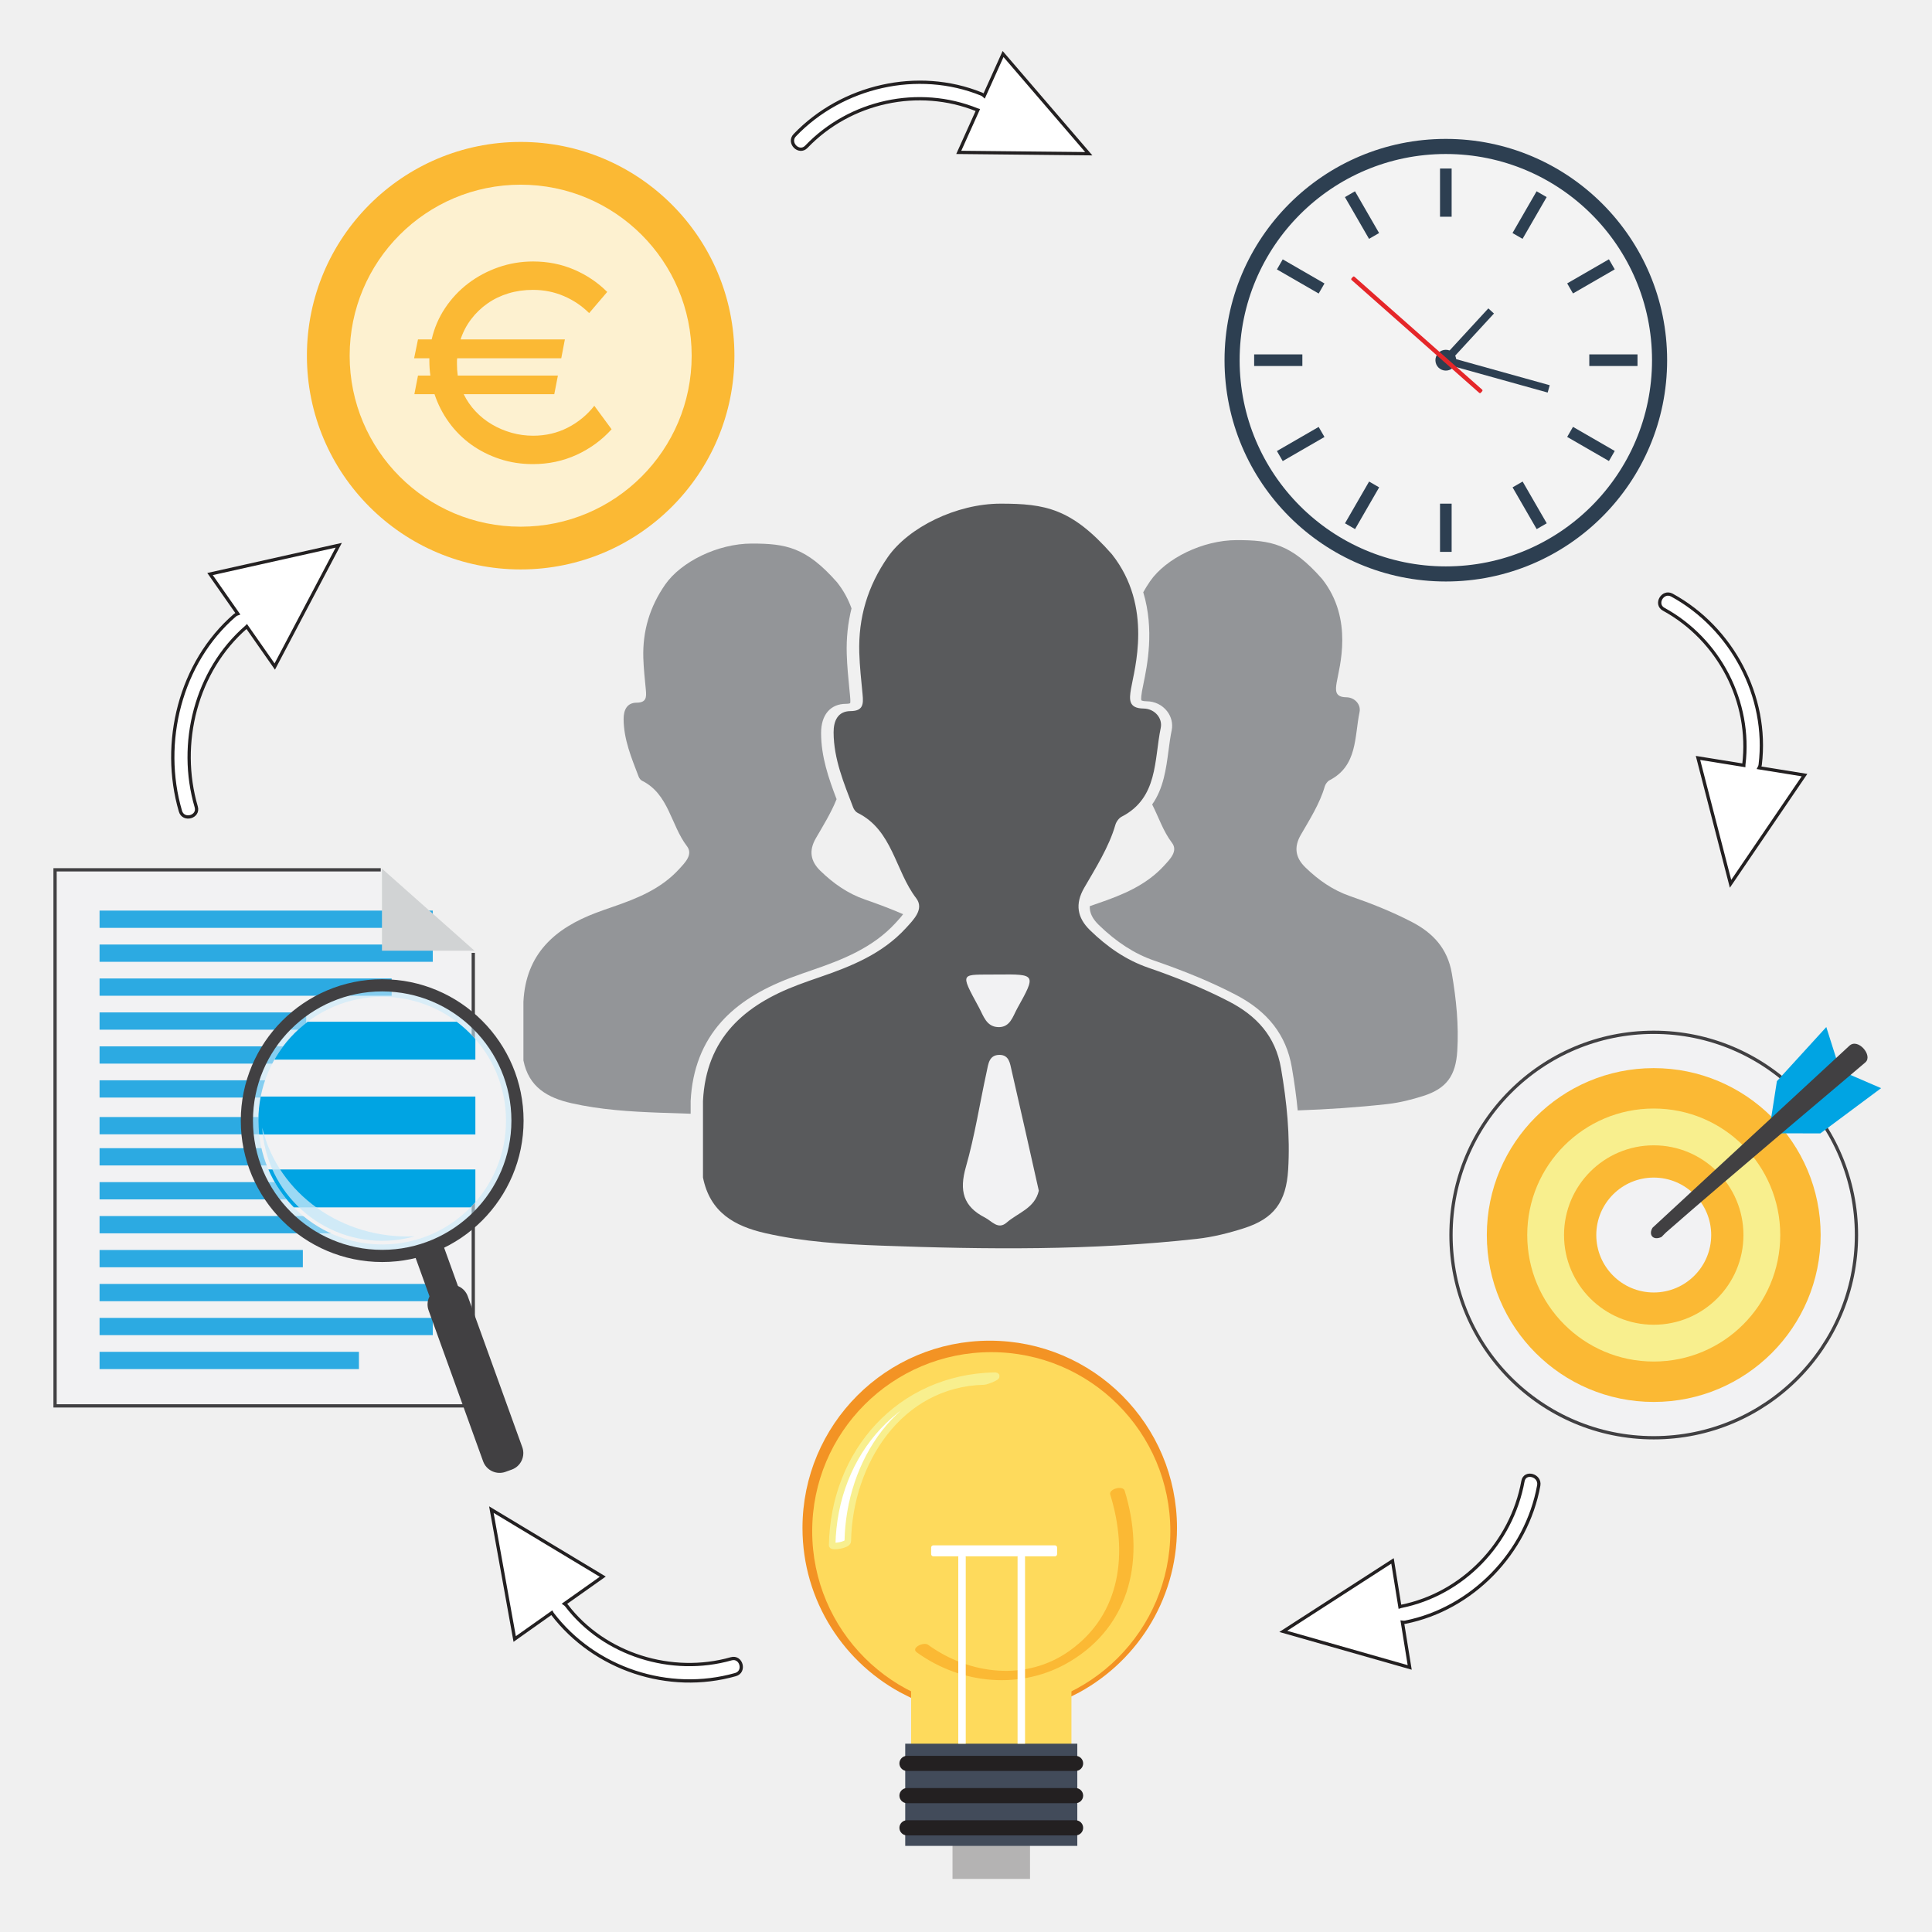
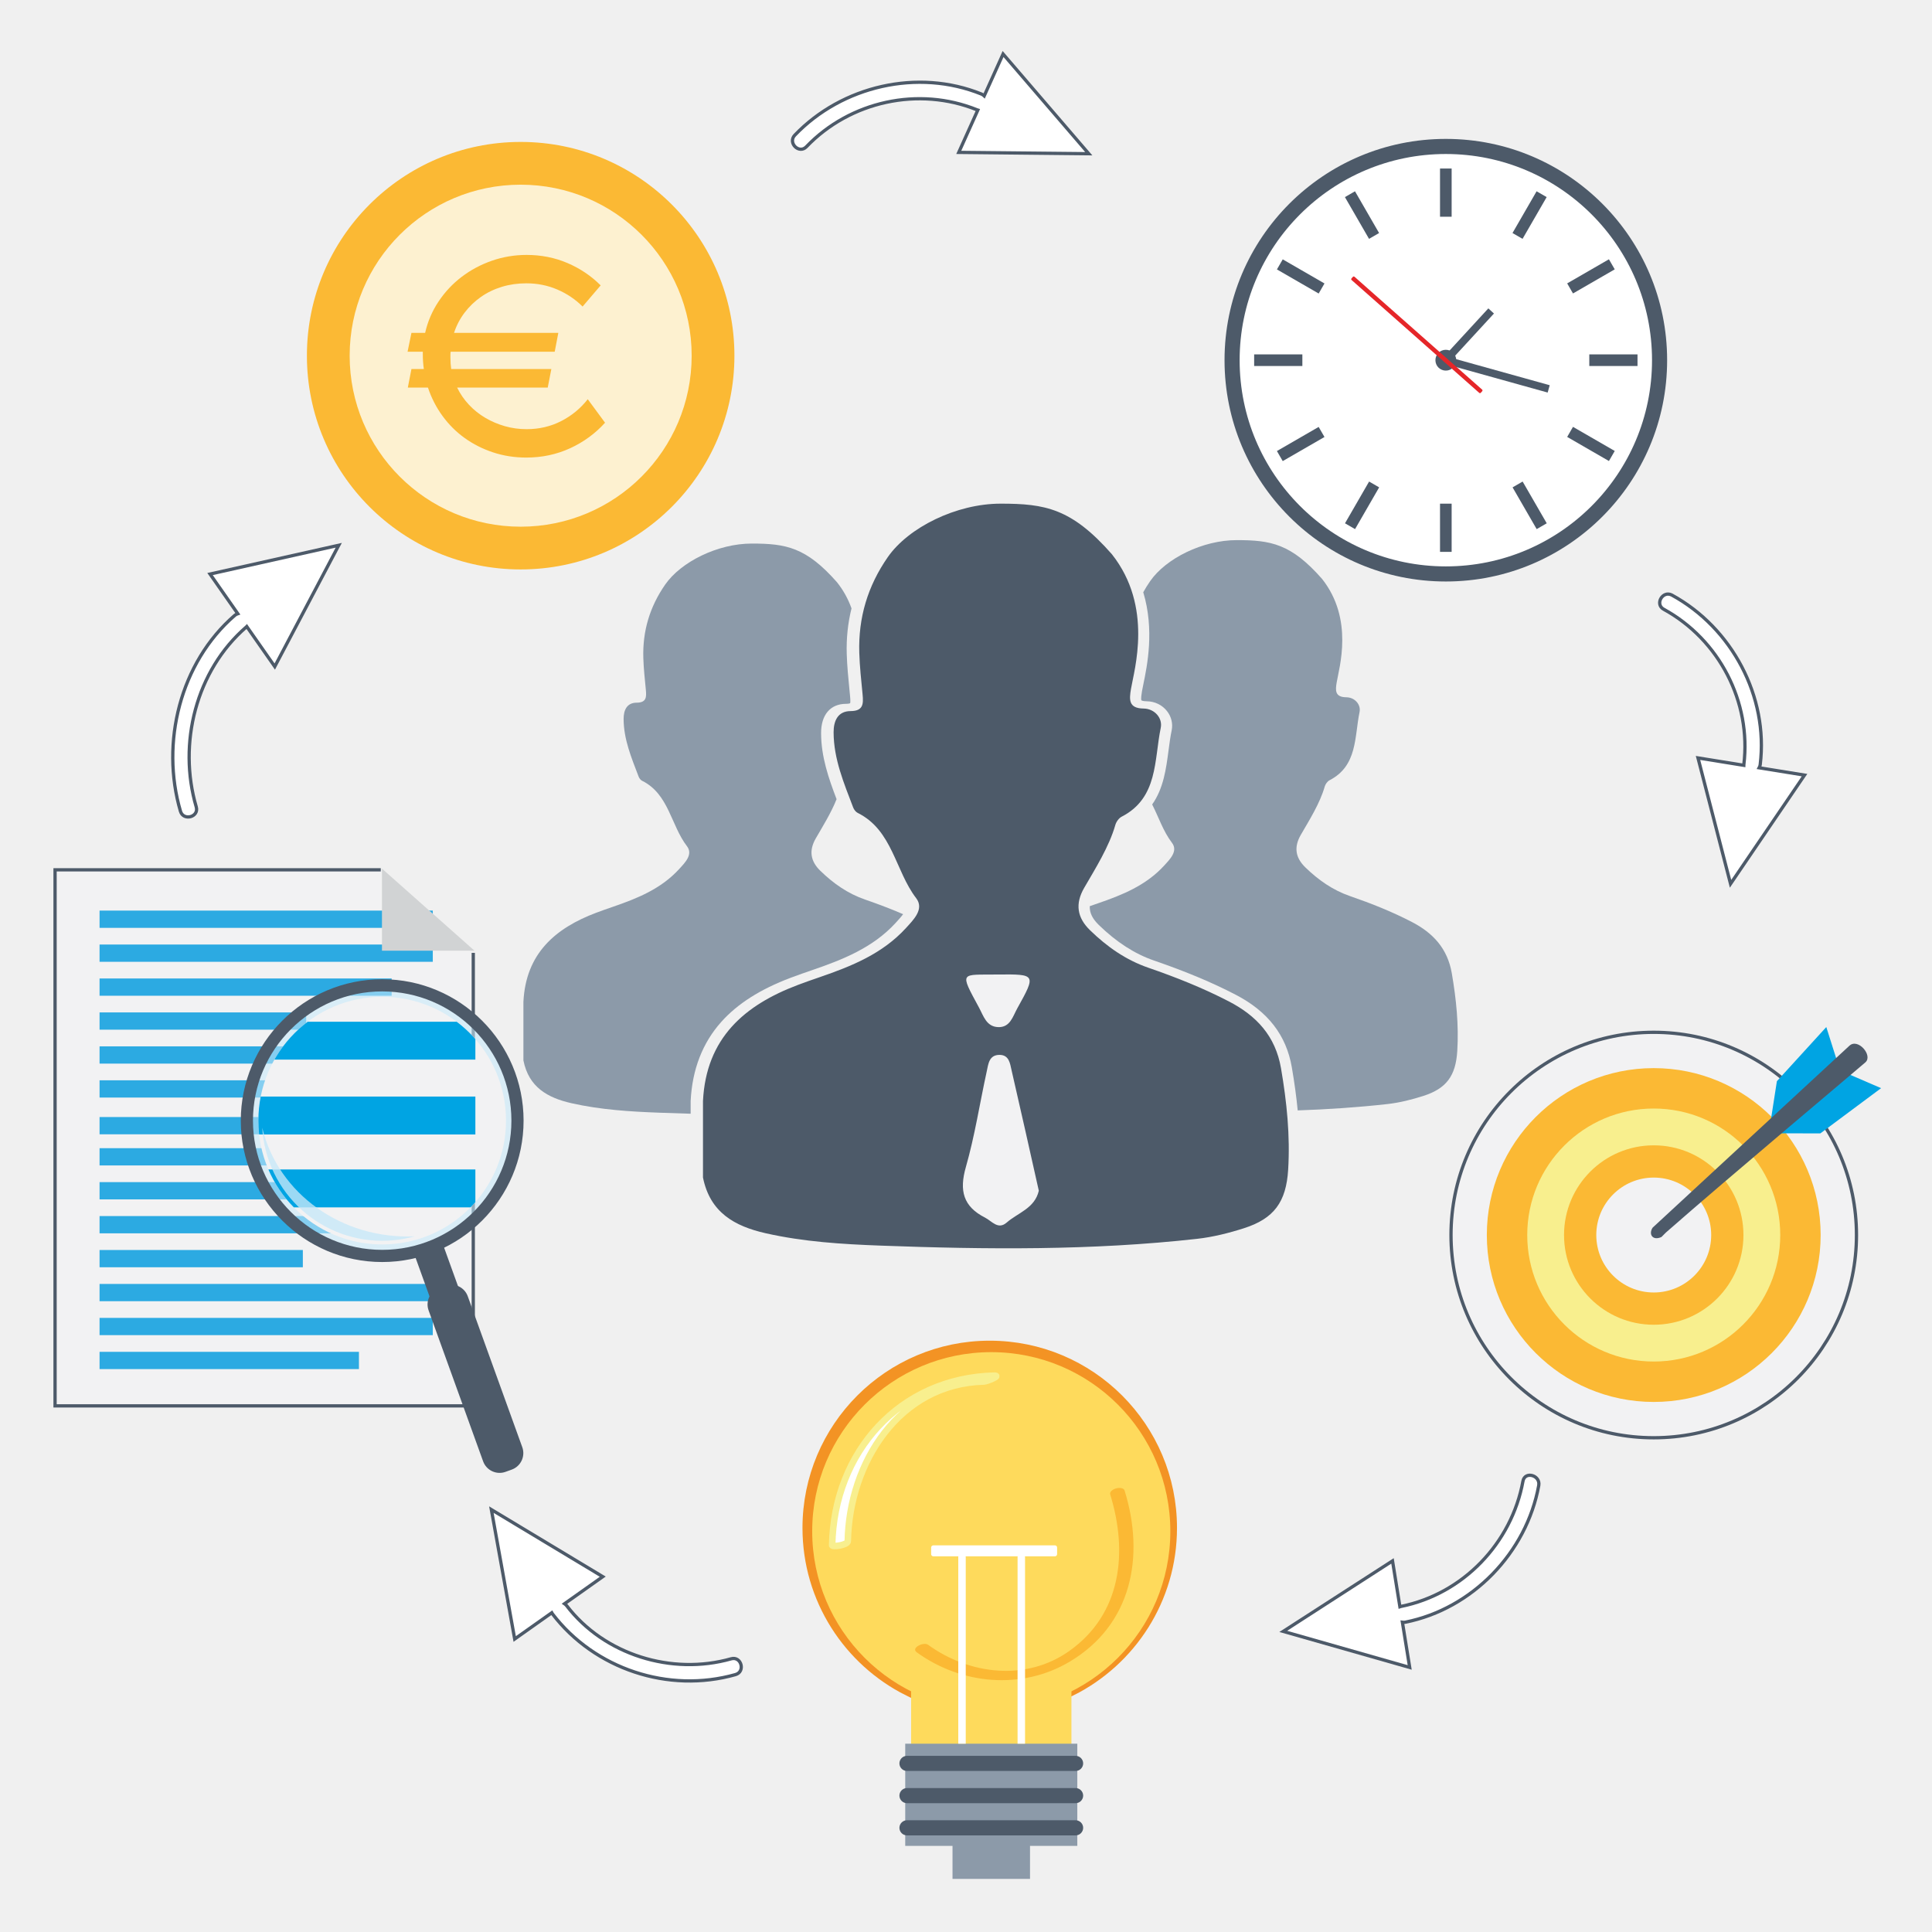
<svg xmlns="http://www.w3.org/2000/svg" xmlns:xlink="http://www.w3.org/1999/xlink" version="1.1" id="Calque_1" x="0px" y="0px" width="590px" height="590px" viewBox="0 0 590 590" enable-background="new 0 0 590 590" xml:space="preserve">
-   <circle fill="#F3F3F3" cx="441.452" cy="109.998" r="63.501" />
-   <path fill="#2D3F51" d="M441.532,42.417c-37.324,0-67.581,30.257-67.581,67.581s30.257,67.581,67.581,67.581  s67.581-30.257,67.581-67.581S478.856,42.417,441.532,42.417z M441.532,172.967c-34.777,0-62.969-28.192-62.969-62.969  s28.192-62.969,62.969-62.969s62.969,28.192,62.969,62.969S476.309,172.967,441.532,172.967z" />
-   <circle fill="#2D3F51" cx="441.532" cy="109.998" r="3.18" />
-   <rect x="447.345" y="92.276" transform="matrix(-0.7358 -0.6772 0.6772 -0.7358 709.1571 481.5104)" fill="#2D3F51" width="2.325" height="20.284" />
-   <rect x="456.164" y="98.16" transform="matrix(0.2683 -0.9633 0.9633 0.2683 224.4034 524.2528)" fill="#2D3F51" width="2.325" height="32.475" />
+   <circle fill="#FFFFFF" cx="441.452" cy="109.998" r="63.501" />
+   <path fill="#4D5A69" d="M441.532,42.417c-37.324,0-67.581,30.257-67.581,67.581s30.257,67.581,67.581,67.581  s67.581-30.257,67.581-67.581S478.856,42.417,441.532,42.417z M441.532,172.967c-34.777,0-62.969-28.192-62.969-62.969  s28.192-62.969,62.969-62.969s62.969,28.192,62.969,62.969S476.309,172.967,441.532,172.967z" />
+   <circle fill="#4D5A69" cx="441.532" cy="109.998" r="3.18" />
+   <rect x="447.345" y="92.276" transform="matrix(-0.7358 -0.6772 0.6772 -0.7358 709.1571 481.5104)" fill="#4D5A69" width="2.325" height="20.284" />
+   <rect x="456.164" y="98.16" transform="matrix(0.2683 -0.9633 0.9633 0.2683 224.4034 524.2528)" fill="#4D5A69" width="2.325" height="32.475" />
  <path fill="#E52629" d="M412.722,85.03l0.431-0.487c0.125-0.142,0.342-0.155,0.484-0.03l38.978,34.462  c0.142,0.125,0.155,0.342,0.03,0.484l-0.431,0.487c-0.125,0.142-0.342,0.155-0.484,0.03l-38.978-34.462  C412.61,85.389,412.597,85.172,412.722,85.03z" />
-   <rect x="439.758" y="51.463" fill="#2D3F51" width="3.548" height="14.722" />
-   <rect x="414.171" y="58.319" transform="matrix(0.866 -0.5 0.5 0.866 22.8861 216.772)" fill="#2D3F51" width="3.548" height="14.722" />
-   <rect x="395.441" y="77.05" transform="matrix(0.5 -0.866 0.866 0.5 125.5052 386.2032)" fill="#2D3F51" width="3.548" height="14.722" />
-   <rect x="382.997" y="108.224" fill="#2D3F51" width="14.722" height="3.548" />
-   <rect x="395.441" y="128.223" transform="matrix(-0.5 -0.866 0.866 -0.5 478.402 547.3744)" fill="#2D3F51" width="3.548" height="14.722" />
-   <rect x="414.171" y="146.954" transform="matrix(-0.866 -0.5 0.5 -0.866 699.0067 495.9288)" fill="#2D3F51" width="3.548" height="14.722" />
-   <rect x="439.758" y="153.81" fill="#2D3F51" width="3.548" height="14.722" />
-   <rect x="465.345" y="146.954" transform="matrix(-0.866 0.5 -0.5 -0.866 948.8131 54.3968)" fill="#2D3F51" width="3.548" height="14.722" />
-   <rect x="484.076" y="128.223" transform="matrix(-0.5 0.866 -0.866 -0.5 846.194 -217.3814)" fill="#2D3F51" width="3.548" height="14.722" />
-   <rect x="485.344" y="108.224" fill="#2D3F51" width="14.722" height="3.548" />
-   <rect x="484.076" y="77.05" transform="matrix(0.5 0.866 -0.866 0.5 316.0268 -378.5526)" fill="#2D3F51" width="3.548" height="14.722" />
-   <rect x="465.345" y="58.319" transform="matrix(0.866 0.5 -0.5 0.866 95.4221 -224.7599)" fill="#2D3F51" width="3.548" height="14.722" />
-   <path fill="#D42628" d="M441.532,69.05" />
-   <line fill="#D42628" x1="442.321" y1="122.929" x2="440.743" y2="122.929" />
-   <path fill="#FFFFFF" stroke="#232021" stroke-miterlimit="10" d="M465.084,452.325c-3.449,18.943-18.316,34.459-37.244,38.244  c-0.122,0.024-0.224,0.066-0.333,0.102l-2.258-13.996l-33.365,21.523l38.613,11.007l-2.225-13.794  c0.28,0.039,0.577,0.044,0.897-0.021c20.47-4.094,37.002-21.227,40.736-41.737C470.479,450.502,465.661,449.156,465.084,452.325z" />
-   <path fill="#FFFFFF" stroke="#232021" stroke-miterlimit="10" d="M223.279,506.57c-18.099,5.14-38.748-1.194-50.252-16.242  c-0.186-0.243-0.399-0.427-0.622-0.582l11.668-8.26l-34.018-20.475l7.124,39.514l11.321-8.014c0.063,0.113,0.123,0.227,0.21,0.341  c12.88,16.848,35.45,24.347,55.899,18.54C227.705,510.512,226.387,505.688,223.279,506.57z" />
-   <path fill="#FFFFFF" stroke="#232021" stroke-miterlimit="10" d="M103.445,166.514l-39.304,8.79l8.469,12.103  c-0.318,0.101-0.633,0.272-0.931,0.53c-16.657,14.425-22.708,38.874-16.575,59.793c0.905,3.087,5.731,1.772,4.821-1.329  c-5.667-19.329-0.084-41.615,15.289-54.928c0.054-0.047,0.09-0.098,0.138-0.146l8.555,12.226L103.445,166.514z" />
-   <path fill="#FFFFFF" stroke="#232021" stroke-miterlimit="10" d="M300.565,29.272c-0.232-0.22-0.51-0.411-0.85-0.549  c-19.413-7.864-42.562-2.513-56.999,12.556c-2.23,2.327,1.301,5.867,3.536,3.536c13.327-13.91,34.28-18.502,52.134-11.27  c0.078,0.032,0.15,0.043,0.225,0.066l-5.822,12.926l39.703,0.406l-26.171-30.45L300.565,29.272z" />
-   <path fill="#FFFFFF" stroke="#232021" stroke-miterlimit="10" d="M537.225,234.471c0.156-0.284,0.269-0.607,0.315-0.977  c2.54-20.774-8.645-41.734-26.938-51.746c-2.829-1.549-5.352,2.769-2.524,4.317c16.911,9.256,26.802,28.292,24.462,47.429  c-0.01,0.078-0.002,0.146-0.005,0.221l-13.996-2.258l9.939,38.441l22.592-33.192L537.225,234.471z" />
+   <rect x="439.758" y="51.463" fill="#4D5A69" width="3.548" height="14.722" />
+   <rect x="414.171" y="58.319" transform="matrix(0.866 -0.5 0.5 0.866 22.8861 216.772)" fill="#4D5A69" width="3.548" height="14.722" />
+   <rect x="395.441" y="77.05" transform="matrix(0.5 -0.866 0.866 0.5 125.5052 386.2032)" fill="#4D5A69" width="3.548" height="14.722" />
+   <rect x="382.997" y="108.224" fill="#4D5A69" width="14.722" height="3.548" />
+   <rect x="395.441" y="128.223" transform="matrix(-0.5 -0.866 0.866 -0.5 478.402 547.3744)" fill="#4D5A69" width="3.548" height="14.722" />
+   <rect x="414.171" y="146.954" transform="matrix(-0.866 -0.5 0.5 -0.866 699.0067 495.9288)" fill="#4D5A69" width="3.548" height="14.722" />
+   <rect x="439.758" y="153.81" fill="#4D5A69" width="3.548" height="14.722" />
+   <rect x="465.345" y="146.954" transform="matrix(-0.866 0.5 -0.5 -0.866 948.8131 54.3968)" fill="#4D5A69" width="3.548" height="14.722" />
+   <rect x="484.076" y="128.223" transform="matrix(-0.5 0.866 -0.866 -0.5 846.194 -217.3814)" fill="#4D5A69" width="3.548" height="14.722" />
+   <rect x="485.344" y="108.224" fill="#4D5A69" width="14.722" height="3.548" />
+   <rect x="484.076" y="77.05" transform="matrix(0.5 0.866 -0.866 0.5 316.0268 -378.5526)" fill="#4D5A69" width="3.548" height="14.722" />
+   <rect x="465.345" y="58.319" transform="matrix(0.866 0.5 -0.5 0.866 95.4221 -224.7599)" fill="#4D5A69" width="3.548" height="14.722" />
+   <path fill="#4D5A69" d="M441.532,69.05" />
+   <line fill="#4D5A69" x1="442.321" y1="122.929" x2="440.743" y2="122.929" />
+   <path fill="#FFFFFF" stroke="#4D5A69" stroke-miterlimit="10" d="M465.084,452.325c-3.449,18.943-18.316,34.459-37.244,38.244  c-0.122,0.024-0.224,0.066-0.333,0.102l-2.258-13.996l-33.365,21.523l38.613,11.007l-2.225-13.794  c0.28,0.039,0.577,0.044,0.897-0.021c20.47-4.094,37.002-21.227,40.736-41.737C470.479,450.502,465.661,449.156,465.084,452.325z" />
+   <path fill="#FFFFFF" stroke="#4D5A69" stroke-miterlimit="10" d="M223.279,506.57c-18.099,5.14-38.748-1.194-50.252-16.242  c-0.186-0.243-0.399-0.427-0.622-0.582l11.668-8.26l-34.018-20.475l7.124,39.514l11.321-8.014c0.063,0.113,0.123,0.227,0.21,0.341  c12.88,16.848,35.45,24.347,55.899,18.54C227.705,510.512,226.387,505.688,223.279,506.57z" />
+   <path fill="#FFFFFF" stroke="#4D5A69" stroke-miterlimit="10" d="M103.445,166.514l-39.304,8.79l8.469,12.103  c-0.318,0.101-0.633,0.272-0.931,0.53c-16.657,14.425-22.708,38.874-16.575,59.793c0.905,3.087,5.731,1.772,4.821-1.329  c-5.667-19.329-0.084-41.615,15.289-54.928c0.054-0.047,0.09-0.098,0.138-0.146l8.555,12.226L103.445,166.514z" />
+   <path fill="#FFFFFF" stroke="#4D5A69" stroke-miterlimit="10" d="M300.565,29.272c-0.232-0.22-0.51-0.411-0.85-0.549  c-19.413-7.864-42.562-2.513-56.999,12.556c-2.23,2.327,1.301,5.867,3.536,3.536c13.327-13.91,34.28-18.502,52.134-11.27  c0.078,0.032,0.15,0.043,0.225,0.066l-5.822,12.926l39.703,0.406l-26.171-30.45L300.565,29.272z" />
+   <path fill="#FFFFFF" stroke="#4D5A69" stroke-miterlimit="10" d="M537.225,234.471c0.156-0.284,0.269-0.607,0.315-0.977  c2.54-20.774-8.645-41.734-26.938-51.746c-2.829-1.549-5.352,2.769-2.524,4.317c16.911,9.256,26.802,28.292,24.462,47.429  c-0.01,0.078-0.002,0.146-0.005,0.221l-13.996-2.258l9.939,38.441l22.592-33.192L537.225,234.471z" />
  <g>
    <g>
      <circle fill="#FBB934" cx="159.001" cy="108.621" r="65.277" />
      <circle fill="#FDF1D0" cx="159.001" cy="108.621" r="52.222" />
    </g>
-     <text transform="matrix(1 0 0 1 123.3078 139.4015)" display="none" fill="#FBB934" font-family="$RoyaMainFont" font-size="78.833">€</text>
+     <text transform="matrix(1 0 0 1 123.3078 139.4015)" display="none" fill="#FBB934" font-family="'Arkhip'" font-size="78.833">€</text>
    <g>
-       <path fill="#FBB934" d="M172.503,103.657l-1.104,5.755h-31.77c-0.053,0.264-0.079,0.552-0.079,0.867s0,0.605,0,0.867    c0,1.261,0.079,2.444,0.236,3.547h30.587l-1.104,5.676H141.6c0.946,1.933,2.155,3.683,3.626,5.25    c1.471,1.567,3.14,2.9,5.006,3.996c1.865,1.096,3.863,1.945,5.991,2.546c2.129,0.601,4.322,0.9,6.583,0.9    c3.836,0,7.357-0.82,10.564-2.462c3.205-1.641,5.913-3.869,8.12-6.682l5.282,7.174c-2.996,3.311-6.557,5.913-10.682,7.804    c-4.126,1.892-8.581,2.838-13.362,2.838c-3.575,0-6.951-0.526-10.13-1.577c-3.181-1.051-6.07-2.509-8.672-4.375    c-2.602-1.865-4.862-4.111-6.78-6.74c-1.919-2.627-3.403-5.518-4.454-8.671h-6.149l1.104-5.676h3.784    c-0.106-0.735-0.185-1.484-0.236-2.247c-0.053-0.761-0.079-1.537-0.079-2.326v-0.709h-4.651l1.183-5.755h4.178    c0.788-3.469,2.154-6.661,4.099-9.578c1.944-2.917,4.296-5.426,7.056-7.528c2.759-2.102,5.833-3.745,9.223-4.927    c3.39-1.183,6.924-1.774,10.603-1.774c4.467,0,8.632,0.828,12.495,2.483s7.239,3.929,10.13,6.819l-5.519,6.464    c-2.207-2.207-4.783-3.941-7.726-5.203c-2.944-1.262-6.097-1.892-9.46-1.892c-2.628,0-5.112,0.354-7.45,1.064    c-2.339,0.709-4.468,1.734-6.385,3.075c-1.919,1.34-3.587,2.944-5.006,4.809c-1.419,1.866-2.497,3.93-3.232,6.188H172.503z" />
+       <path fill="#FBB934" d="M170.503,101.657l-1.104,5.755h-31.77c-0.053,0.264-0.079,0.552-0.079,0.867s0,0.605,0,0.867    c0,1.261,0.079,2.444,0.236,3.547h30.587l-1.104,5.676H139.6c0.946,1.933,2.155,3.683,3.626,5.25    c1.471,1.567,3.14,2.9,5.006,3.996c1.865,1.096,3.863,1.945,5.991,2.546c2.129,0.601,4.322,0.9,6.583,0.9    c3.836,0,7.357-0.82,10.564-2.462c3.205-1.641,5.913-3.869,8.12-6.682l5.282,7.174c-2.996,3.311-6.557,5.913-10.682,7.804    c-4.126,1.892-8.581,2.838-13.362,2.838c-3.575,0-6.951-0.526-10.13-1.577c-3.181-1.051-6.07-2.509-8.672-4.375    c-2.602-1.865-4.862-4.111-6.78-6.74c-1.919-2.627-3.403-5.518-4.454-8.671h-6.149l1.104-5.676h3.784    c-0.106-0.735-0.185-1.484-0.236-2.247c-0.053-0.761-0.079-1.537-0.079-2.326v-0.709h-4.651l1.183-5.755h4.178    c0.788-3.469,2.154-6.661,4.099-9.578c1.944-2.917,4.296-5.426,7.056-7.528c2.759-2.102,5.833-3.745,9.223-4.927    c3.39-1.183,6.924-1.774,10.603-1.774c4.467,0,8.632,0.828,12.495,2.483s7.239,3.929,10.13,6.819l-5.519,6.464    c-2.207-2.207-4.783-3.941-7.726-5.203c-2.944-1.262-6.097-1.892-9.46-1.892c-2.628,0-5.112,0.354-7.45,1.064    c-2.339,0.709-4.468,1.734-6.385,3.075c-1.919,1.34-3.587,2.944-5.006,4.809c-1.419,1.866-2.497,3.93-3.232,6.188H170.503z" />
    </g>
  </g>
-   <circle fill="#F2F2F3" stroke="#414042" stroke-miterlimit="10" cx="505.024" cy="377.158" r="61.912" />
+   <circle fill="#F2F2F3" stroke="#4D5A69" stroke-miterlimit="10" cx="505.024" cy="377.158" r="61.912" />
  <circle fill="#FBB934" cx="505.024" cy="377.158" r="50.973" />
  <circle fill="#F8EF8E" cx="505.024" cy="377.158" r="38.633" />
  <circle fill="#FBB934" cx="505.024" cy="377.158" r="27.395" />
  <circle fill="#F2F2F3" cx="505.024" cy="377.158" r="17.546" />
  <g>
    <polygon fill="#00A4E3" points="574.455,332.306 561.929,326.898 561.924,326.903 557.719,313.643 542.633,330.171    540.165,346.021 540.083,346.093 540.155,346.094 540.145,346.163 540.224,346.094 555.907,346.118  " />
    <g>
-       <path fill="#414042" d="M504.677,374.913c-1.321,2.059,0.044,4.061,2.703,2.848l1.341-1.35    c18.795-16.514,59.057-50.314,60.947-51.994c2.345-2.085-2.25-7.49-4.88-5.077" />
+       <path fill="#4D5A69" d="M504.677,374.913c-1.321,2.059,0.044,4.061,2.703,2.848l1.341-1.35    c18.795-16.514,59.057-50.314,60.947-51.994c2.345-2.085-2.25-7.49-4.88-5.077" />
    </g>
  </g>
  <path fill="none" stroke="#F39324" stroke-width="5" stroke-miterlimit="10" d="M302.249,411.922  c-30.202,0-54.685,24.483-54.685,54.685c0,21.398,12.298,39.914,30.204,48.897v-0.199h48.961v0.199  c17.907-8.983,30.204-27.499,30.204-48.897C356.934,436.406,332.451,411.922,302.249,411.922z" />
-   <rect x="290.881" y="563.497" fill="#B4B3B3" width="23.67" height="10.284" />
+   <rect x="290.881" y="563.497" fill="#8C9AA9" width="23.67" height="10.284" />
  <circle fill="#FEDA5C" cx="302.716" cy="467.608" r="54.685" />
  <rect x="278.235" y="516.305" fill="#FEDA5C" width="48.961" height="22.311" />
-   <rect x="276.44" y="532.495" fill="#424B5A" width="52.552" height="31.206" />
-   <path fill="#232021" d="M328.47,536.203h-51.494c-1.27,0-2.31,1.039-2.31,2.31l0,0c0,1.27,1.039,2.31,2.31,2.31h51.494  c1.27,0,2.31-1.039,2.31-2.31l0,0C330.779,537.242,329.74,536.203,328.47,536.203z" />
-   <path fill="#232021" d="M328.47,555.877h-51.494c-1.27,0-2.31,1.039-2.31,2.31l0,0c0,1.27,1.039,2.31,2.31,2.31h51.494  c1.27,0,2.31-1.039,2.31-2.31l0,0C330.779,556.916,329.74,555.877,328.47,555.877z" />
-   <path fill="#232021" d="M328.47,546.04h-51.494c-1.27,0-2.31,1.039-2.31,2.31l0,0c0,1.27,1.039,2.31,2.31,2.31h51.494  c1.27,0,2.31-1.039,2.31-2.31l0,0C330.779,547.079,329.74,546.04,328.47,546.04z" />
+   <rect x="276.44" y="532.495" fill="#8C9AA9" width="52.552" height="31.206" />
+   <path fill="#4D5A69" d="M328.47,536.203h-51.494c-1.27,0-2.31,1.039-2.31,2.31l0,0c0,1.27,1.039,2.31,2.31,2.31h51.494  c1.27,0,2.31-1.039,2.31-2.31l0,0C330.779,537.242,329.74,536.203,328.47,536.203z" />
+   <path fill="#4D5A69" d="M328.47,555.877h-51.494c-1.27,0-2.31,1.039-2.31,2.31l0,0c0,1.27,1.039,2.31,2.31,2.31h51.494  c1.27,0,2.31-1.039,2.31-2.31l0,0C330.779,556.916,329.74,555.877,328.47,555.877z" />
+   <path fill="#4D5A69" d="M328.47,546.04h-51.494c-1.27,0-2.31,1.039-2.31,2.31l0,0c0,1.27,1.039,2.31,2.31,2.31h51.494  c1.27,0,2.31-1.039,2.31-2.31l0,0C330.779,547.079,329.74,546.04,328.47,546.04z" />
  <path fill="#FFFFFF" d="M322.155,475.278h-37.131c-0.367,0-0.667-0.3-0.667-0.667v-2.023c0-0.367,0.3-0.667,0.667-0.667h37.131  c0.367,0,0.667,0.3,0.667,0.667v2.023C322.821,474.978,322.521,475.278,322.155,475.278z" />
  <g>
    <path fill="#FFFFFF" stroke="#F8EF8E" stroke-width="2" stroke-miterlimit="10" d="M258.904,470.633   c0.432-23.88,15.626-48.113,41.58-48.746c0.895-0.022,5.39-1.839,3.143-1.784c-28.841,0.704-48.985,23.299-49.501,51.811   C254.116,472.476,258.881,471.888,258.904,470.633L258.904,470.633z" />
  </g>
  <g>
    <g>
      <path fill="#FBB934" d="M339.05,456.422c5.446,17.646,3.438,36.469-12.522,47.771c-13.14,9.305-30.455,7.278-43.12-1.912    c-1.327-0.963-5.333,0.939-3.458,2.299c13.648,9.904,32.1,11.577,46.722,2.867c18.953-11.29,22.991-32.078,16.779-52.205    C342.912,453.494,338.522,454.711,339.05,456.422L339.05,456.422z" />
    </g>
  </g>
  <path fill="#FFFFFF" d="M313.032,475.566c0-0.786-0.514-1.428-1.142-1.428c-0.628,0-1.142,0.643-1.142,1.428v56.93h2.283V475.566z" />
  <path fill="#FFFFFF" d="M294.923,475.566c0-0.786-0.514-1.428-1.142-1.428c-0.628,0-1.142,0.643-1.142,1.428v56.93h2.283V475.566z" />
  <ellipse fill="#F2F2F3" cx="304.777" cy="323.389" rx="21.42" ry="55.491" />
-   <path fill="#939598" d="M210.915,336.2c0.48-9.62,3.633-17.746,9.37-24.154c4.965-5.545,11.889-9.944,21.169-13.448  c2.284-0.863,4.579-1.658,6.734-2.399c8.988-3.088,18.342-6.736,25.274-14.309l0.38-0.414c0.847-0.919,1.489-1.667,1.961-2.298  c-3.816-1.651-7.705-3.117-11.632-4.472c-5.275-1.82-9.669-4.912-13.642-8.769c-3.037-2.949-3.567-6.173-1.379-9.953  c2.137-3.692,4.672-7.765,6.328-11.93c-2.414-6.332-4.71-12.9-4.732-20.147c-0.017-5.598,2.821-8.951,7.592-8.97  c0.82-0.003,1.167-0.129,1.273-0.179c0.074-0.208,0.121-0.758-0.014-2.166c-0.065-0.677-0.132-1.354-0.198-2.032  c-0.348-3.542-0.709-7.204-0.819-10.857c-0.145-4.796,0.347-9.44,1.46-13.909c-0.954-2.68-2.363-5.369-4.406-7.951  c-9.459-10.768-15.671-11.848-26.062-11.848c-10.39,0-21.608,5.572-26.437,12.525c-4.707,6.777-6.923,14.185-6.675,22.399  c0.098,3.263,0.461,6.52,0.773,9.773c0.212,2.211,0.168,3.883-2.818,3.895c-2.98,0.012-3.981,2.287-3.973,4.977  c0.019,6.261,2.417,11.905,4.582,17.596c0.189,0.498,0.605,1.052,1.059,1.277c8.176,4.044,8.777,13.55,13.695,19.966  c1.947,2.541-0.567,5.015-2.391,7.008c-5.523,6.034-12.755,8.944-20.182,11.496c-1.713,0.589-3.425,1.184-5.121,1.824  c-12.497,4.719-21.504,12.426-22.241,27.192c0,5.973,0,11.945,0,17.918c1.636,8.188,7.393,11.414,14.693,13.064  c8.877,2.007,17.888,2.563,26.912,2.897c3.155,0.117,6.311,0.222,9.466,0.313L210.915,336.2z" />
-   <path fill="#939598" d="M443.355,297.212c-1.305-7.589-5.774-12.324-12.19-15.654c-6.09-3.161-12.439-5.68-18.889-7.904  c-5.275-1.82-9.669-4.912-13.642-8.769c-3.037-2.949-3.567-6.173-1.379-9.953c2.612-4.513,5.822-9.597,7.29-14.721  c0.212-0.74,0.82-1.599,1.474-1.935c8.573-4.4,7.596-13.271,9.164-20.817c0.473-2.275-1.432-4.496-4.039-4.523  c-3.541-0.036-3.344-2.144-2.94-4.563c0.75-4.501,5.28-19.264-4.465-31.581c-9.459-10.768-15.671-11.848-26.062-11.848  s-21.608,5.572-26.438,12.525c-0.773,1.113-1.472,2.244-2.11,3.392c3.464,11.44,1.2,22.443,0.05,28.014  c-0.184,0.891-0.343,1.66-0.44,2.243c-0.097,0.583-0.393,2.357-0.16,2.769c0.008,0,0.359,0.26,1.617,0.273  c2.458,0.025,4.715,1.119,6.192,3.002c1.327,1.691,1.844,3.836,1.419,5.884c-0.412,1.986-0.682,4.036-0.968,6.207  c-0.725,5.514-1.52,11.521-4.985,16.417c1.992,3.903,3.389,8.237,6.029,11.682c1.947,2.541-0.567,5.015-2.391,7.008  c-5.523,6.034-12.755,8.944-20.182,11.496c-0.838,0.288-1.676,0.578-2.512,0.873c-0.088,2.016,0.818,3.854,2.761,5.741  c5.425,5.268,10.941,8.821,16.863,10.864c9.804,3.382,17.721,6.695,24.914,10.429c9.864,5.119,15.478,12.369,17.162,22.163  c0.805,4.677,1.401,9.039,1.799,13.175c9.14-0.315,18.273-0.921,27.395-1.94c3.704-0.414,7.404-1.343,10.969-2.483  c7.045-2.253,9.904-6.132,10.367-13.73C445.516,312.969,444.71,305.086,443.355,297.212z" />
-   <path fill="#595A5C" d="M214.679,359.583c0-7.786,0-15.572,0-23.358c0.961-19.249,12.703-29.296,28.995-35.448  c2.21-0.835,4.442-1.61,6.676-2.377c9.682-3.327,19.11-7.121,26.31-14.987c2.378-2.598,5.655-5.823,3.116-9.136  c-6.411-8.365-7.195-20.757-17.853-26.029c-0.592-0.293-1.134-1.016-1.381-1.665c-2.822-7.418-5.949-14.776-5.974-22.939  c-0.011-3.507,1.295-6.473,5.179-6.488c3.893-0.015,3.949-2.195,3.673-5.077c-0.406-4.241-0.88-8.487-1.008-12.741  c-0.323-10.708,2.566-20.366,8.702-29.201c6.296-9.064,20.92-16.329,34.465-16.329c13.545,0,21.644,1.409,33.975,15.446  c12.703,16.057,6.797,35.303,5.82,41.171c-0.525,3.154-0.783,5.902,3.833,5.949c3.399,0.035,5.881,2.93,5.265,5.896  c-2.043,9.838-0.77,21.403-11.946,27.138c-0.853,0.438-1.645,1.557-1.922,2.522c-1.914,6.68-6.099,13.307-9.504,19.191  c-2.852,4.928-2.162,9.131,1.798,12.975c5.179,5.028,10.908,9.06,17.785,11.432c8.408,2.9,16.686,6.184,24.624,10.304  c8.365,4.341,14.19,10.514,15.892,20.408c1.766,10.264,2.818,20.542,2.184,30.943c-0.604,9.906-4.331,14.963-13.515,17.9  c-4.647,1.486-9.47,2.697-14.299,3.236c-32.15,3.592-64.401,3.265-96.654,2.071c-11.763-0.435-23.51-1.161-35.083-3.777  C224.317,374.462,216.813,370.257,214.679,359.583z M317.236,363.635c-2.774-12.328-5.485-24.56-8.312-36.763  c-0.475-2.052-0.723-4.717-3.675-4.728c-3.246-0.012-3.434,2.837-3.927,5.092c-2.127,9.723-3.634,19.624-6.364,29.162  c-2.063,7.21-0.803,12.042,5.815,15.417c2.168,1.105,4.005,3.849,6.679,1.511C310.864,370.342,315.973,369.032,317.236,363.635z   M304.651,297.598c-11.312,0.161-11.767-1.141-5.666,10.126c1.356,2.504,2.222,5.78,5.787,5.938  c3.721,0.165,4.516-3.259,5.876-5.705C316.45,297.519,316.401,297.49,304.651,297.598z" />
-   <polyline fill="#F2F2F3" stroke="#414042" stroke-miterlimit="10" points="144.529,290.984 144.529,429.33 16.815,429.33   16.815,265.628 116.28,265.628 " />
+   <path fill="#8C9AA9" d="M210.915,336.2c0.48-9.62,3.633-17.746,9.37-24.154c4.965-5.545,11.889-9.944,21.169-13.448  c2.284-0.863,4.579-1.658,6.734-2.399c8.988-3.088,18.342-6.736,25.274-14.309l0.38-0.414c0.847-0.919,1.489-1.667,1.961-2.298  c-3.816-1.651-7.705-3.117-11.632-4.472c-5.275-1.82-9.669-4.912-13.642-8.769c-3.037-2.949-3.567-6.173-1.379-9.953  c2.137-3.692,4.672-7.765,6.328-11.93c-2.414-6.332-4.71-12.9-4.732-20.147c-0.017-5.598,2.821-8.951,7.592-8.97  c0.82-0.003,1.167-0.129,1.273-0.179c0.074-0.208,0.121-0.758-0.014-2.166c-0.065-0.677-0.132-1.354-0.198-2.032  c-0.348-3.542-0.709-7.204-0.819-10.857c-0.145-4.796,0.347-9.44,1.46-13.909c-0.954-2.68-2.363-5.369-4.406-7.951  c-9.459-10.768-15.671-11.848-26.062-11.848c-10.39,0-21.608,5.572-26.437,12.525c-4.707,6.777-6.923,14.185-6.675,22.399  c0.098,3.263,0.461,6.52,0.773,9.773c0.212,2.211,0.168,3.883-2.818,3.895c-2.98,0.012-3.981,2.287-3.973,4.977  c0.019,6.261,2.417,11.905,4.582,17.596c0.189,0.498,0.605,1.052,1.059,1.277c8.176,4.044,8.777,13.55,13.695,19.966  c1.947,2.541-0.567,5.015-2.391,7.008c-5.523,6.034-12.755,8.944-20.182,11.496c-1.713,0.589-3.425,1.184-5.121,1.824  c-12.497,4.719-21.504,12.426-22.241,27.192c0,5.973,0,11.945,0,17.918c1.636,8.188,7.393,11.414,14.693,13.064  c8.877,2.007,17.888,2.563,26.912,2.897c3.155,0.117,6.311,0.222,9.466,0.313L210.915,336.2z" />
+   <path fill="#8C9AA9" d="M443.355,297.212c-1.305-7.589-5.774-12.324-12.19-15.654c-6.09-3.161-12.439-5.68-18.889-7.904  c-5.275-1.82-9.669-4.912-13.642-8.769c-3.037-2.949-3.567-6.173-1.379-9.953c2.612-4.513,5.822-9.597,7.29-14.721  c0.212-0.74,0.82-1.599,1.474-1.935c8.573-4.4,7.596-13.271,9.164-20.817c0.473-2.275-1.432-4.496-4.039-4.523  c-3.541-0.036-3.344-2.144-2.94-4.563c0.75-4.501,5.28-19.264-4.465-31.581c-9.459-10.768-15.671-11.848-26.062-11.848  s-21.608,5.572-26.438,12.525c-0.773,1.113-1.472,2.244-2.11,3.392c3.464,11.44,1.2,22.443,0.05,28.014  c-0.184,0.891-0.343,1.66-0.44,2.243c-0.097,0.583-0.393,2.357-0.16,2.769c0.008,0,0.359,0.26,1.617,0.273  c2.458,0.025,4.715,1.119,6.192,3.002c1.327,1.691,1.844,3.836,1.419,5.884c-0.412,1.986-0.682,4.036-0.968,6.207  c-0.725,5.514-1.52,11.521-4.985,16.417c1.992,3.903,3.389,8.237,6.029,11.682c1.947,2.541-0.567,5.015-2.391,7.008  c-5.523,6.034-12.755,8.944-20.182,11.496c-0.838,0.288-1.676,0.578-2.512,0.873c-0.088,2.016,0.818,3.854,2.761,5.741  c5.425,5.268,10.941,8.821,16.863,10.864c9.804,3.382,17.721,6.695,24.914,10.429c9.864,5.119,15.478,12.369,17.162,22.163  c0.805,4.677,1.401,9.039,1.799,13.175c9.14-0.315,18.273-0.921,27.395-1.94c3.704-0.414,7.404-1.343,10.969-2.483  c7.045-2.253,9.904-6.132,10.367-13.73C445.516,312.969,444.71,305.086,443.355,297.212z" />
+   <path fill="#4D5A69" d="M214.679,359.583c0-7.786,0-15.572,0-23.358c0.961-19.249,12.703-29.296,28.995-35.448  c2.21-0.835,4.442-1.61,6.676-2.377c9.682-3.327,19.11-7.121,26.31-14.987c2.378-2.598,5.655-5.823,3.116-9.136  c-6.411-8.365-7.195-20.757-17.853-26.029c-0.592-0.293-1.134-1.016-1.381-1.665c-2.822-7.418-5.949-14.776-5.974-22.939  c-0.011-3.507,1.295-6.473,5.179-6.488c3.893-0.015,3.949-2.195,3.673-5.077c-0.406-4.241-0.88-8.487-1.008-12.741  c-0.323-10.708,2.566-20.366,8.702-29.201c6.296-9.064,20.92-16.329,34.465-16.329c13.545,0,21.644,1.409,33.975,15.446  c12.703,16.057,6.797,35.303,5.82,41.171c-0.525,3.154-0.783,5.902,3.833,5.949c3.399,0.035,5.881,2.93,5.265,5.896  c-2.043,9.838-0.77,21.403-11.946,27.138c-0.853,0.438-1.645,1.557-1.922,2.522c-1.914,6.68-6.099,13.307-9.504,19.191  c-2.852,4.928-2.162,9.131,1.798,12.975c5.179,5.028,10.908,9.06,17.785,11.432c8.408,2.9,16.686,6.184,24.624,10.304  c8.365,4.341,14.19,10.514,15.892,20.408c1.766,10.264,2.818,20.542,2.184,30.943c-0.604,9.906-4.331,14.963-13.515,17.9  c-4.647,1.486-9.47,2.697-14.299,3.236c-32.15,3.592-64.401,3.265-96.654,2.071c-11.763-0.435-23.51-1.161-35.083-3.777  C224.317,374.462,216.813,370.257,214.679,359.583z M317.236,363.635c-2.774-12.328-5.485-24.56-8.312-36.763  c-0.475-2.052-0.723-4.717-3.675-4.728c-3.246-0.012-3.434,2.837-3.927,5.092c-2.127,9.723-3.634,19.624-6.364,29.162  c-2.063,7.21-0.803,12.042,5.815,15.417c2.168,1.105,4.005,3.849,6.679,1.511C310.864,370.342,315.973,369.032,317.236,363.635z   M304.651,297.598c-11.312,0.161-11.767-1.141-5.666,10.126c1.356,2.504,2.222,5.78,5.787,5.938  c3.721,0.165,4.516-3.259,5.876-5.705C316.45,297.519,316.401,297.49,304.651,297.598z" />
+   <polyline fill="#F2F2F3" stroke="#4D5A69" stroke-miterlimit="10" points="144.529,290.984 144.529,429.33 16.815,429.33   16.815,265.628 116.28,265.628 " />
  <g>
    <rect x="30.403" y="412.825" fill="#2CAAE2" width="79.211" height="5.271" />
  </g>
  <g>
    <rect x="30.403" y="402.46" fill="#2CAAE2" width="101.766" height="5.271" />
  </g>
  <g>
    <rect x="30.403" y="392.095" fill="#2CAAE2" width="101.766" height="5.271" />
  </g>
  <g>
    <rect x="30.403" y="381.73" fill="#2CAAE2" width="62.08" height="5.271" />
  </g>
  <g>
    <rect x="30.403" y="371.365" fill="#2CAAE2" width="101.766" height="5.271" />
  </g>
  <g>
    <rect x="30.403" y="361" fill="#2CAAE2" width="101.766" height="5.271" />
  </g>
  <g>
    <rect x="30.403" y="350.635" fill="#2CAAE2" width="84.343" height="5.271" />
  </g>
  <g>
    <rect x="30.403" y="341.125" fill="#2CAAE2" width="101.766" height="5.271" />
  </g>
  <g>
    <rect x="30.403" y="329.905" fill="#2CAAE2" width="101.766" height="5.271" />
  </g>
  <g>
    <rect x="30.403" y="319.54" fill="#2CAAE2" width="101.766" height="5.271" />
  </g>
  <g>
    <rect x="30.403" y="309.175" fill="#2CAAE2" width="63.102" height="5.271" />
  </g>
  <g>
    <rect x="30.403" y="298.81" fill="#2CAAE2" width="89.206" height="5.271" />
  </g>
  <g>
    <rect x="30.403" y="288.445" fill="#2CAAE2" width="101.766" height="5.271" />
  </g>
  <g>
    <rect x="30.403" y="278.08" fill="#2CAAE2" width="101.766" height="5.271" />
  </g>
  <polyline fill="#D1D3D4" points="144.895,290.321 116.646,290.321 116.646,265.262 " />
  <g>
    <circle opacity="0.58" fill="#C7E8F9" cx="116.713" cy="342.222" r="41.321" />
    <g>
      <defs>
        <circle id="XMLID_1_" cx="116.713" cy="342.222" r="37.813" />
      </defs>
      <use xlink:href="#XMLID_1_" overflow="visible" fill="#F2F2F3" />
      <clipPath id="XMLID_3_">
        <use xlink:href="#XMLID_1_" overflow="visible" />
      </clipPath>
      <rect x="66.164" y="312.022" clip-path="url(#XMLID_3_)" fill="#00A4E3" width="79.006" height="11.57" />
      <rect x="65.857" y="334.875" clip-path="url(#XMLID_3_)" fill="#00A4E3" width="79.313" height="11.57" />
      <rect x="66.363" y="357.134" clip-path="url(#XMLID_3_)" fill="#00A4E3" width="78.807" height="11.57" />
    </g>
    <path opacity="0.78" fill="#C7E8F9" d="M80.08,344.38c0.066,1.1,0.179,2.207,0.347,3.318c3.024,20.041,21.722,33.835,41.763,30.811   c1.523-0.23,3.009-0.551,4.456-0.956C104.567,378.535,84.937,364.652,80.08,344.38z" />
    <g>
-       <path fill="#414042" d="M116.713,385.402c-23.81,0-43.18-19.371-43.18-43.18c0-23.81,19.371-43.18,43.18-43.18    s43.18,19.371,43.18,43.18C159.894,366.031,140.523,385.402,116.713,385.402z M116.713,302.76    c-21.759,0-39.462,17.702-39.462,39.462c0,21.759,17.702,39.462,39.462,39.462s39.462-17.702,39.462-39.462    C156.175,320.463,138.472,302.76,116.713,302.76z" />
+       <path fill="#4D5A69" d="M116.713,385.402c-23.81,0-43.18-19.371-43.18-43.18c0-23.81,19.371-43.18,43.18-43.18    s43.18,19.371,43.18,43.18C159.894,366.031,140.523,385.402,116.713,385.402z M116.713,302.76    c-21.759,0-39.462,17.702-39.462,39.462c0,21.759,17.702,39.462,39.462,39.462s39.462-17.702,39.462-39.462    C156.175,320.463,138.472,302.76,116.713,302.76z" />
    </g>
-     <rect x="129.638" y="380.779" transform="matrix(0.9405 -0.3397 0.3397 0.9405 -124.7861 68.8602)" fill="#414042" width="9.247" height="20.044" />
-     <path fill="#414042" d="M156.294,448.785l-1.924,0.695c-2.76,0.997-5.833-0.445-6.83-3.205l-16.656-46.109   c-0.997-2.76,0.445-5.833,3.205-6.83l1.924-0.695c2.76-0.997,5.833,0.445,6.83,3.205l16.656,46.109   C160.496,444.715,159.054,447.788,156.294,448.785z" />
+     <rect x="129.638" y="380.779" transform="matrix(0.9405 -0.3397 0.3397 0.9405 -124.7861 68.8602)" fill="#4D5A69" width="9.247" height="20.044" />
+     <path fill="#4D5A69" d="M156.294,448.785l-1.924,0.695c-2.76,0.997-5.833-0.445-6.83-3.205l-16.656-46.109   c-0.997-2.76,0.445-5.833,3.205-6.83l1.924-0.695c2.76-0.997,5.833,0.445,6.83,3.205l16.656,46.109   C160.496,444.715,159.054,447.788,156.294,448.785z" />
  </g>
  <path fill="#F39992" d="M336.043,196.863c-0.088-0.26-0.176-0.52-0.264-0.78C335.868,196.342,335.955,196.602,336.043,196.863z" />
</svg>
